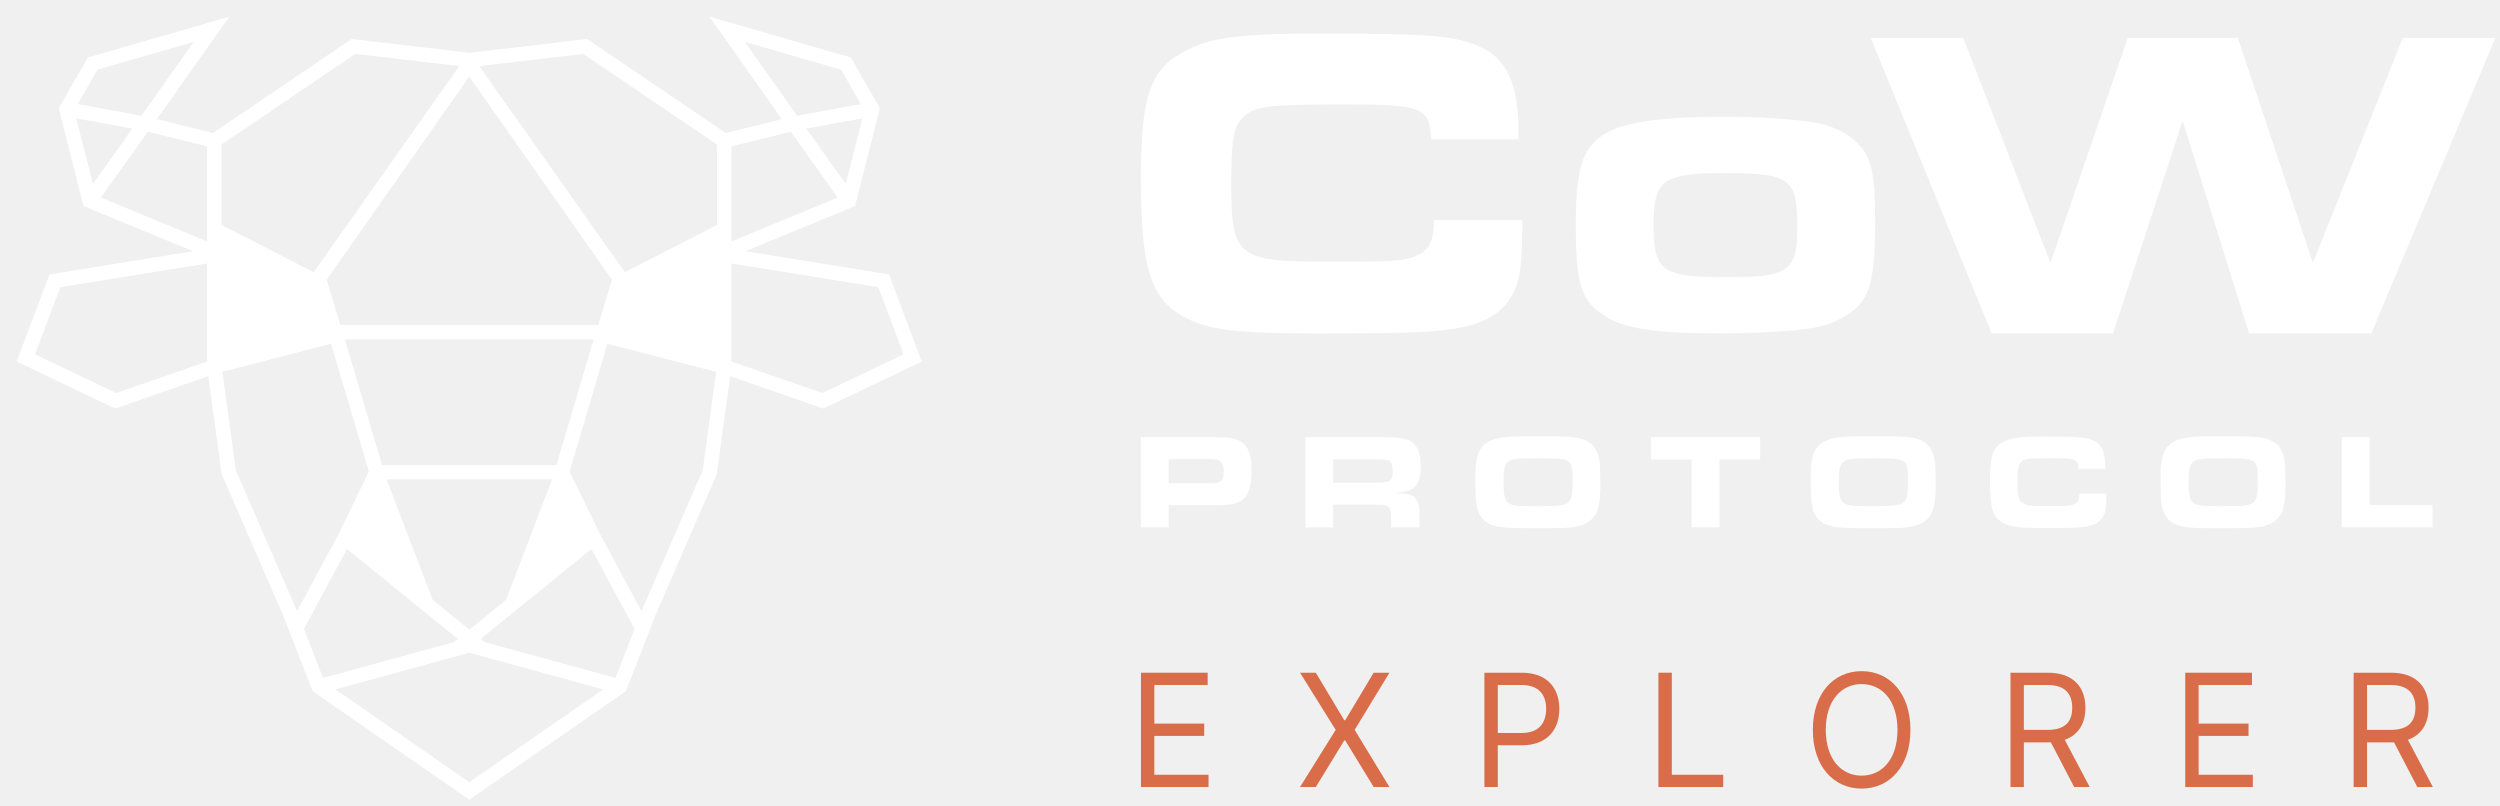
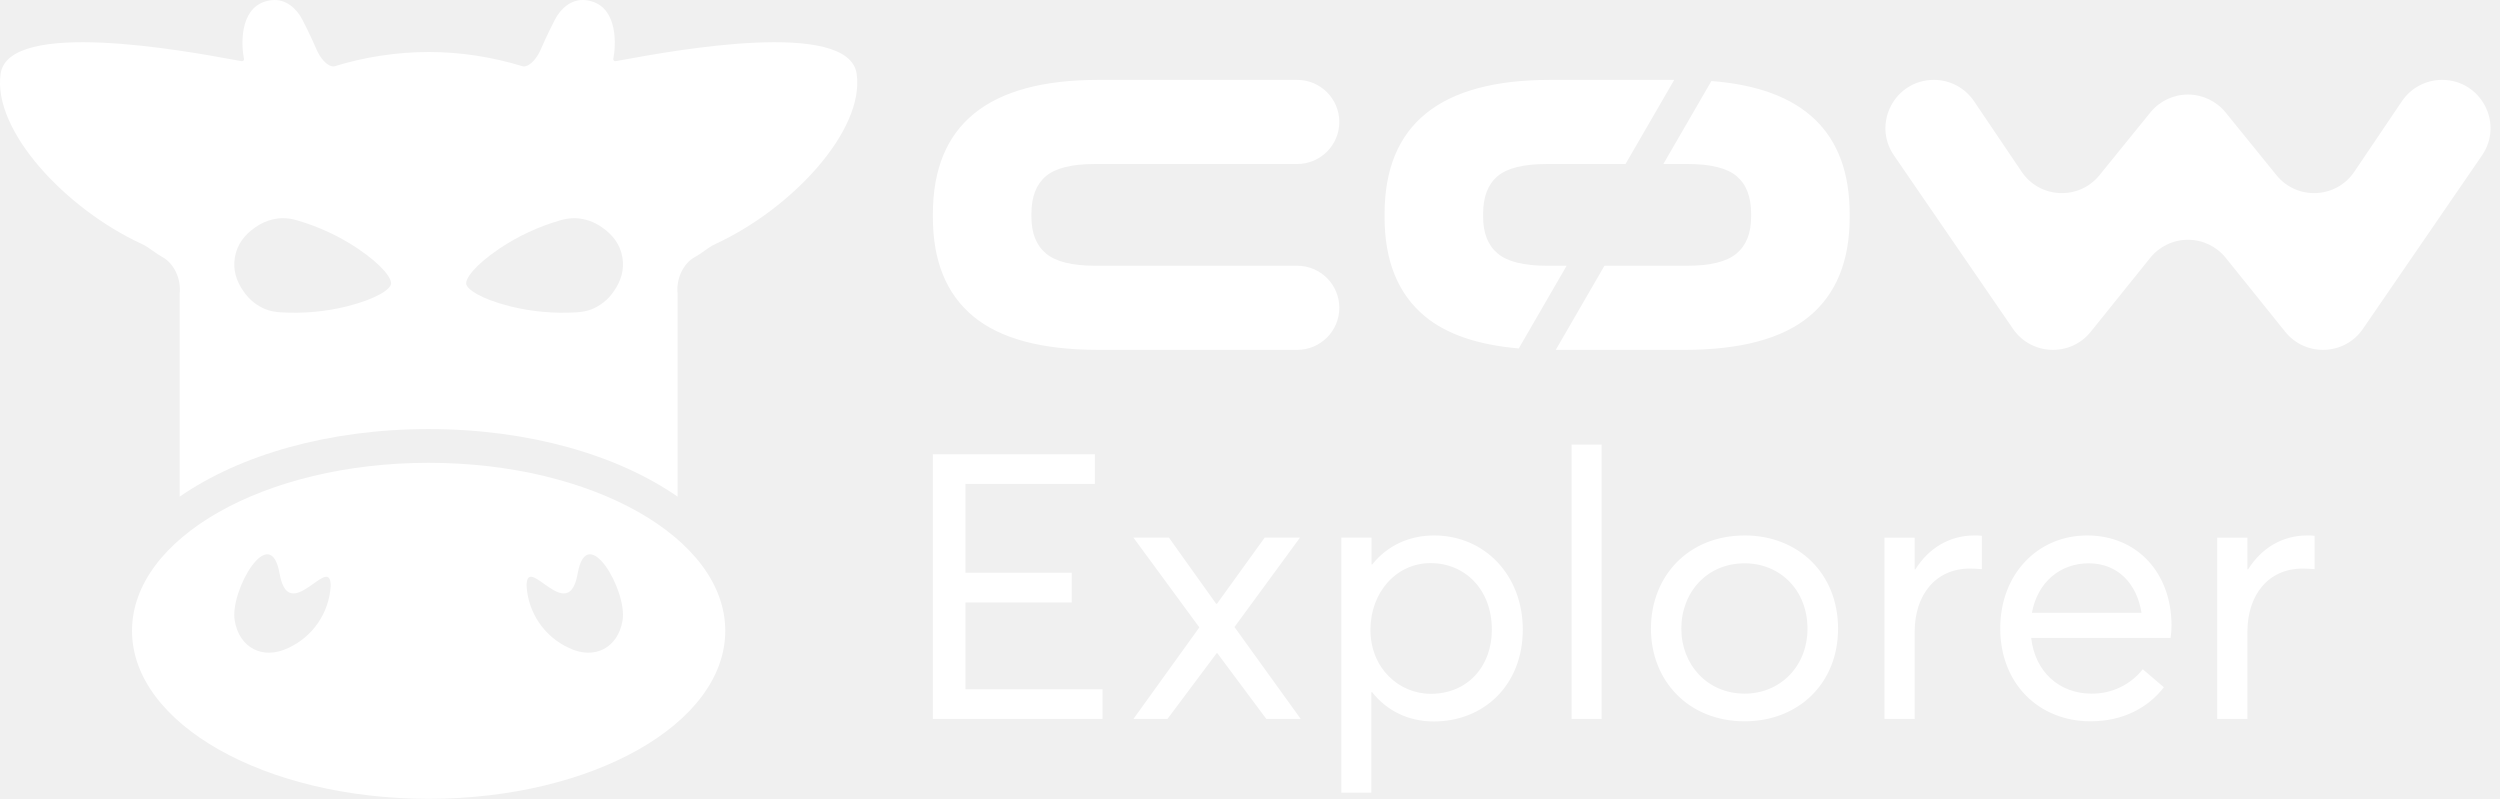
- <svg xmlns="http://www.w3.org/2000/svg" width="149" height="48" viewBox="0 0 149 48" fill="none">
-   <path d="M52.985 16.354L44.423 14.973L50.962 12.276L52.437 6.452L50.712 3.428L42.282 0.996L46.574 7.066L46.599 7.102L43.255 7.927L34.989 2.324L27.975 3.147L20.961 2.324L12.694 7.927L9.351 7.102L9.376 7.066L13.667 0.996L5.238 3.428L3.499 6.452L4.972 12.276L11.51 14.973L2.949 16.354L0.998 21.548L6.867 24.348L12.413 22.418L13.211 28.259L16.86 36.643L18.635 41.192L27.224 47.145L27.954 47.651V47.662H27.96L27.968 47.657L27.975 47.662H27.98V47.651L28.711 47.145L37.3 41.192L39.075 36.643L42.721 28.259L43.518 22.418L49.064 24.348L54.933 21.548L52.985 16.354ZM5.807 4.151L11.545 2.496L8.432 6.899L4.635 6.206L5.807 4.151ZM4.544 7.055L7.888 7.665L5.536 10.961L4.544 7.055ZM12.345 21.544L6.929 23.427L2.088 21.118L3.593 17.115L12.345 15.703V21.544ZM12.345 14.391L6.01 11.777L8.813 7.851L12.34 8.722L12.345 14.391ZM36.474 16.672L35.657 19.374H20.284L19.467 16.672L27.968 4.564L36.474 16.672ZM28.306 27.72H22.771L20.553 20.226H35.383L33.165 27.72H28.306ZM32.908 28.569L30.159 35.752L27.973 37.524L25.786 35.752L23.037 28.569H32.908ZM13.204 13.409V8.613L21.175 3.211L27.337 3.934L27.378 3.938L27.36 3.956L18.696 16.226L13.204 13.409ZM17.661 36.322L14.056 28.031L13.251 22.16L19.732 20.487L21.986 28.108L20.161 31.868L17.703 36.431L17.661 36.322ZM18.115 37.483L20.681 32.723L27.293 38.085L27.07 38.265L19.25 40.406L18.115 37.483ZM27.969 46.62L19.988 41.088L27.969 38.902L35.95 41.088L27.969 46.62ZM36.683 40.405L28.863 38.263L28.64 38.084L35.252 32.721L37.819 37.482L36.683 40.405ZM41.884 28.028L38.278 36.32L38.236 36.428L35.778 31.865L33.948 28.108L36.203 20.487L42.683 22.16L41.884 28.028ZM42.733 13.409L37.24 16.226L28.576 3.956L28.558 3.938L28.599 3.934L34.761 3.211L42.733 8.613V13.409ZM50.404 10.96L48.052 7.664L51.395 7.054L50.404 10.96ZM44.393 2.497L50.131 4.152L51.303 6.207L47.507 6.9L44.393 2.497ZM43.596 8.722L47.129 7.852L49.932 11.778L43.596 14.392V8.722ZM49.013 23.428L43.596 21.545V15.703L52.349 17.115L53.854 21.118L49.013 23.428Z" fill="white" />
-   <path d="M90.737 13.116C90.71 15.679 90.63 16.548 90.254 17.339C89.558 18.844 88.112 19.557 85.326 19.742C84.228 19.848 82.086 19.874 78.524 19.874C73.381 19.874 71.721 19.636 70.277 18.712C68.509 17.604 68 15.755 68 10.528C68 5.881 68.536 4.218 70.411 3.162C72.018 2.238 73.732 2 78.74 2C85.409 2 86.856 2.133 88.382 2.872C89.829 3.585 90.498 5.142 90.498 7.729V8.31H85.302C85.195 6.383 84.793 6.224 80.079 6.224C75.633 6.224 74.83 6.33 74.161 6.911C73.517 7.492 73.383 8.205 73.383 11.056C73.383 15.28 73.785 15.597 79.008 15.597C83.052 15.597 83.641 15.571 84.392 15.254C85.168 14.937 85.463 14.383 85.463 13.116H90.737Z" fill="white" />
-   <path d="M108.165 7.305C109.638 7.568 110.817 8.334 111.298 9.363C111.647 10.129 111.754 11.053 111.754 13.086C111.754 16.915 111.433 17.971 109.959 18.841C109.102 19.369 108.379 19.555 106.719 19.713C105.647 19.792 103.853 19.871 102.567 19.871C98.416 19.871 96.568 19.555 95.389 18.657C94.184 17.76 93.916 16.753 93.916 13.35C93.916 9.762 94.398 8.517 96.085 7.753C97.349 7.198 99.406 6.961 102.782 6.961C104.843 6.964 106.879 7.093 108.165 7.305ZM98.55 13.377C98.55 16.175 99.032 16.518 102.915 16.518C106.638 16.518 107.121 16.175 107.121 13.482C107.121 10.631 106.692 10.315 102.754 10.315C99.112 10.315 98.55 10.736 98.55 13.377Z" fill="white" />
-   <path d="M117.011 2.261L122.207 15.673L126.814 2.261H133.375L137.849 15.673L143.206 2.261H148.723L141.33 19.871H134.049L130.086 7.201L125.934 19.871H118.703L111.496 2.261H117.011Z" fill="white" />
-   <path d="M68 26.057H72.168C73.222 26.057 73.492 26.089 73.835 26.258C74.383 26.524 74.587 27.015 74.587 28.03C74.587 29.045 74.399 29.585 73.95 29.861C73.631 30.055 73.263 30.111 72.315 30.111H69.651V31.429H68V26.057ZM72.062 28.804C72.74 28.804 72.936 28.657 72.936 28.151C72.936 27.507 72.773 27.362 72.062 27.362H69.651V28.804H72.062Z" fill="white" />
-   <path d="M77.807 26.057H82.506C83.291 26.057 83.659 26.105 83.977 26.25C84.451 26.47 84.672 26.959 84.672 27.797C84.672 28.377 84.566 28.763 84.329 29.013C84.141 29.206 83.888 29.287 83.152 29.392C83.275 29.4 83.381 29.408 83.422 29.408C83.994 29.44 84.206 29.505 84.37 29.701C84.533 29.897 84.599 30.128 84.599 30.587V31.433H82.915V30.764C82.915 30.458 82.858 30.289 82.711 30.184C82.58 30.096 82.449 30.079 82 30.079H79.458V31.433H77.807V26.057ZM82.049 28.766C82.85 28.766 83.005 28.67 83.005 28.138C83.005 27.792 82.972 27.647 82.866 27.534C82.743 27.405 82.604 27.381 82.106 27.381H79.458V28.766H82.049Z" fill="white" />
-   <path d="M93.966 26.083C94.808 26.236 95.217 26.663 95.331 27.525C95.364 27.742 95.38 28.177 95.38 28.83C95.38 30.127 95.241 30.651 94.775 31.027C94.449 31.301 93.991 31.43 93.198 31.462C92.901 31.478 92.177 31.486 91.645 31.486C90.346 31.486 89.684 31.462 89.357 31.398C88.752 31.293 88.401 31.067 88.197 30.672C87.992 30.278 87.935 29.883 87.935 28.707C87.935 27.805 87.951 27.579 88.049 27.216C88.205 26.645 88.523 26.338 89.136 26.161C89.594 26.032 90.093 26 91.531 26C93.098 26.002 93.58 26.018 93.966 26.083ZM89.897 27.509C89.674 27.678 89.61 27.944 89.61 28.717C89.61 29.506 89.676 29.797 89.88 29.962C90.103 30.139 90.371 30.172 91.621 30.172C93.051 30.172 93.345 30.123 93.533 29.865C93.689 29.672 93.729 29.398 93.729 28.681C93.729 27.328 93.705 27.312 91.662 27.312C90.442 27.315 90.107 27.356 89.894 27.509H89.897Z" fill="white" />
-   <path d="M100.821 27.387H98.394V26.057H104.908V27.386H102.48V31.43H100.821V27.387Z" fill="white" />
-   <path d="M113.952 26.083C114.794 26.236 115.202 26.663 115.317 27.525C115.349 27.742 115.365 28.177 115.365 28.83C115.365 30.127 115.226 30.651 114.76 31.027C114.433 31.301 113.976 31.43 113.183 31.462C112.886 31.478 112.161 31.486 111.63 31.486C110.331 31.486 109.669 31.462 109.342 31.398C108.737 31.293 108.386 31.067 108.181 30.672C107.977 30.278 107.92 29.883 107.92 28.707C107.92 27.805 107.936 27.579 108.034 27.216C108.19 26.645 108.508 26.338 109.121 26.161C109.579 26.032 110.077 26 111.516 26C113.087 26.002 113.569 26.018 113.952 26.083ZM109.881 27.509C109.658 27.678 109.595 27.944 109.595 28.717C109.595 29.506 109.661 29.797 109.865 29.962C110.088 30.139 110.355 30.172 111.606 30.172C113.036 30.172 113.33 30.123 113.519 29.865C113.673 29.672 113.714 29.398 113.714 28.681C113.714 27.328 113.69 27.312 111.647 27.312C110.431 27.315 110.096 27.356 109.884 27.509H109.881Z" fill="white" />
-   <path d="M125.543 29.41C125.534 30.191 125.51 30.457 125.394 30.698C125.181 31.158 124.74 31.375 123.89 31.431C123.555 31.463 122.901 31.471 121.814 31.471C120.245 31.471 119.739 31.398 119.297 31.117C118.758 30.778 118.603 30.214 118.603 28.619C118.603 27.201 118.766 26.694 119.338 26.372C119.828 26.09 120.351 26.017 121.88 26.017C123.915 26.017 124.356 26.058 124.822 26.283C125.263 26.503 125.467 26.976 125.467 27.765V27.943H123.882C123.849 27.357 123.727 27.306 122.288 27.306C120.932 27.306 120.687 27.338 120.482 27.516C120.278 27.693 120.245 27.91 120.245 28.78C120.245 30.069 120.368 30.166 121.961 30.166C123.196 30.166 123.373 30.158 123.604 30.061C123.835 29.965 123.931 29.796 123.931 29.409L125.543 29.41Z" fill="white" />
-   <path d="M134.802 26.083C135.644 26.236 136.052 26.663 136.167 27.525C136.199 27.742 136.216 28.177 136.216 28.83C136.216 30.127 136.077 30.651 135.611 31.027C135.284 31.301 134.826 31.43 134.034 31.462C133.736 31.478 133.012 31.486 132.481 31.486C131.181 31.486 130.519 31.462 130.193 31.398C129.588 31.293 129.236 31.067 129.032 30.672C128.828 30.278 128.771 29.883 128.771 28.707C128.771 27.805 128.787 27.579 128.885 27.216C129.04 26.645 129.359 26.338 129.972 26.161C130.43 26.032 130.928 26 132.366 26C133.938 26.002 134.418 26.018 134.802 26.083ZM130.732 27.509C130.509 27.678 130.446 27.944 130.446 28.717C130.446 29.506 130.511 29.797 130.716 29.962C130.938 30.139 131.206 30.172 132.456 30.172C133.887 30.172 134.181 30.123 134.369 29.865C134.524 29.672 134.565 29.398 134.565 28.681C134.565 27.328 134.54 27.312 132.497 27.312C131.279 27.315 130.944 27.356 130.732 27.509Z" fill="white" />
-   <path d="M139.566 26.057H141.225V30.101H144.977V31.43H139.566V26.057Z" fill="white" />
-   <path d="M68 46.907H72.028V46.175H68.798V43.859H71.771V43.127H68.798V40.825H71.977V40.093H68V46.907Z" fill="#D96D49" />
-   <path d="M78.422 40.093H77.482L79.606 43.5L77.482 46.907H78.422L80.121 44.126H80.172L81.871 46.907H82.811L80.739 43.5L82.811 40.093H81.871L80.172 42.928H80.121L78.422 40.093Z" fill="#D96D49" />
-   <path d="M88.47 46.907H89.268V44.418H90.709C92.244 44.418 92.936 43.453 92.936 42.249C92.936 41.045 92.244 40.093 90.696 40.093H88.47V46.907ZM89.268 43.686V40.825H90.671C91.742 40.825 92.15 41.431 92.15 42.249C92.15 43.068 91.742 43.686 90.683 43.686H89.268Z" fill="#D96D49" />
-   <path d="M98.842 46.907H102.703V46.175H99.64V40.093H98.842V46.907Z" fill="#D96D49" />
-   <path d="M113.862 43.5C113.862 41.344 112.64 40 110.954 40C109.268 40 108.045 41.344 108.045 43.5C108.045 45.656 109.268 47 110.954 47C112.64 47 113.862 45.656 113.862 43.5ZM113.09 43.5C113.09 45.27 112.151 46.228 110.954 46.228C109.757 46.228 108.817 45.27 108.817 43.5C108.817 41.73 109.757 40.772 110.954 40.772C112.151 40.772 113.09 41.73 113.09 43.5Z" fill="#D96D49" />
-   <path d="M119.825 46.907H120.623V44.245H122.064C122.122 44.245 122.177 44.245 122.231 44.242L123.621 46.907H124.548L123.058 44.092C123.898 43.796 124.291 43.087 124.291 42.182C124.291 40.978 123.596 40.093 122.051 40.093H119.825V46.907ZM120.623 43.5V40.825H122.025C123.094 40.825 123.505 41.364 123.505 42.182C123.505 43.001 123.094 43.5 122.038 43.5H120.623Z" fill="#D96D49" />
-   <path d="M130.241 46.907H134.269V46.175H131.039V43.859H134.012V43.127H131.039V40.825H134.218V40.093H130.241V46.907Z" fill="#D96D49" />
-   <path d="M140.277 46.907H141.075V44.245H142.516C142.574 44.245 142.629 44.245 142.683 44.242L144.073 46.907H145L143.51 44.092C144.35 43.796 144.743 43.087 144.743 42.182C144.743 40.978 144.048 40.093 142.503 40.093H140.277V46.907ZM141.075 43.5V40.825H142.478C143.546 40.825 143.958 41.364 143.958 42.182C143.958 43.001 143.546 43.5 142.49 43.5H141.075Z" fill="#D96D49" />
+ <svg xmlns="http://www.w3.org/2000/svg" fill="none" height="54" width="169">
+   <g fill="#fff">
+     <path clip-rule="evenodd" d="m42.206 4.03c3.2-.588 15.17-2.786 15.704.96.546 3.836-4.387 9.126-9.548 11.504-.272.125-.513.297-.755.47-.201.144-.402.288-.622.405-.812.435-1.296 1.52-1.177 2.499v13.706c-4.07-2.816-10.052-4.568-16.832-4.568s-12.762 1.752-16.832 4.568v-13.706c.119-.979-.366-2.064-1.178-2.499a5.723 5.723 0 0 1 -.62-.404c-.242-.173-.484-.346-.757-.471-5.161-2.378-10.093-7.668-9.548-11.504.534-3.746 12.507-1.548 15.705-.96.254.046.453.083.587.105.092.016.179-.062.16-.153-.184-.906-.317-3.356 1.448-3.886 1.128-.34 1.872.286 2.313.918.198.284.79 1.509 1.157 2.36.198.459.66 1.13 1.166 1.118a21.77 21.77 0 0 1 6.399-.977c2.136 0 4.272.326 6.398.977.507.012.968-.66 1.167-1.119.367-.85.959-2.075 1.156-2.359.442-.632 1.186-1.258 2.314-.918 1.764.53 1.631 2.98 1.447 3.886-.018.09.068.169.16.153.134-.022.334-.059.588-.106zm-15.772 15.172c.06-.347-.508-1.226-2.278-2.42a14.76 14.76 0 0 0 -4.06-1.883 3.329 3.329 0 0 0 -1.042-.15c-.643.024-1.26.24-1.8.622-.721.492-1.22 1.15-1.371 2-.155.85.086 1.637.593 2.343.374.54.878.951 1.474 1.19.327.13.68.188 1.032.21 1.499.091 3.013-.043 4.47-.403 2.078-.527 2.917-1.163 2.982-1.509zm13.567 1.702a3.267 3.267 0 0 0 1.475-1.19c.506-.706.747-1.492.593-2.342-.15-.85-.65-1.509-1.372-2.001a3.312 3.312 0 0 0 -1.8-.622 3.329 3.329 0 0 0 -1.042.15 14.755 14.755 0 0 0 -4.06 1.882c-1.77 1.195-2.336 2.074-2.278 2.421.066.346.904.982 2.983 1.509 1.456.36 2.97.494 4.47.403.351-.022.705-.08 1.031-.21z" fill-rule="evenodd" />
+     <path clip-rule="evenodd" d="m8.924 42.643c0-6.272 8.977-11.357 20.052-11.357 11.074 0 20.052 5.085 20.052 11.357s-8.977 11.357-20.052 11.357-20.052-5.084-20.052-11.357zm6.94-.707c.307 1.868 1.905 2.691 3.62 1.868a4.93 4.93 0 0 0 2.872-4.21c-.008-.963-.526-.593-1.166-.137-.855.61-1.928 1.376-2.29-.681-.63-3.596-3.371 1.16-3.035 3.16zm22.602 1.868c1.716.823 3.314 0 3.62-1.868.336-2-2.405-6.756-3.036-3.16-.36 2.057-1.434 1.291-2.29.68-.639-.456-1.157-.825-1.164.138a4.927 4.927 0 0 0 2.87 4.21z" fill-rule="evenodd" />
+     <path d="m70.695 11.915c.648-.552 1.758-.828 3.331-.828h13.66a2.847 2.847 0 0 0 2.852-2.843 2.848 2.848 0 0 0 -2.852-2.844h-13.426c-7.465 0-11.197 3.025-11.197 9.074v.207c0 2.964.91 5.2 2.734 6.708 1.823 1.508 4.644 2.262 8.463 2.262h13.427a2.847 2.847 0 0 0 2.852-2.843 2.848 2.848 0 0 0 -2.852-2.844h-13.66c-1.555 0-2.661-.276-3.318-.827-.657-.552-.985-1.379-.985-2.482v-.207c0-1.138.324-1.982.972-2.533zm44.995-6.438-3.248 5.61h1.631c1.572 0 2.683.277 3.331.828.648.552.972 1.396.972 2.533v.207c0 1.103-.329 1.93-.985 2.482-.657.552-1.763.827-3.318.827h-5.612l-3.292 5.688h8.671c3.818 0 6.639-.754 8.463-2.263 1.823-1.508 2.735-3.744 2.735-6.708v-.207c0-5.524-3.123-8.517-9.348-8.997zm-5.805 5.61 3.293-5.687h-8.383c-7.465 0-11.198 3.025-11.198 9.074v.207c0 2.964.911 5.2 2.735 6.708 1.464 1.212 3.584 1.928 6.336 2.166l3.237-5.591h-1.343c-1.555 0-2.662-.276-3.318-.827-.657-.552-.985-1.379-.985-2.482v-.207c0-1.138.324-1.982.972-2.533.648-.552 1.758-.828 3.331-.828m60.523-5.687c-1.089 0-2.106.54-2.714 1.44l-3.223 4.774c-1.229 1.82-3.873 1.936-5.257.23l-3.44-4.242a3.277 3.277 0 0 0 -5.087 0l-3.44 4.242c-1.384 1.706-4.028 1.59-5.257-.23l-3.223-4.774a3.274 3.274 0 0 0 -2.714-1.44c-2.631 0-4.185 2.94-2.699 5.105l8.05 11.727c1.24 1.806 3.877 1.906 5.251.198l4.024-5.001a3.277 3.277 0 0 1 5.103 0l4.024 5.002c1.374 1.707 4.011 1.607 5.251-.2l8.05-11.726c1.486-2.165-.068-5.105-2.699-5.105zm-102.023 43.2h11.468v-2.006h-9.266v-5.869h7.186v-2.006h-7.186v-6.004h8.749v-2.006h-10.953v17.891zm22.542 0h2.325l-4.479-6.214 4.43-6.042h-2.387l-3.224 4.467h-.061l-3.187-4.467h-2.4l4.455 6.067-4.456 6.189h2.301l3.323-4.442h.049l3.31 4.442zm11.332-12.403c-1.66 0-3.15.677-4.17 1.956h-.05v-1.809h-2.043v17.24h2.03v-6.794h.05c.984 1.243 2.436 1.981 4.171 1.981 3.384 0 6.017-2.46 6.017-6.214 0-3.63-2.535-6.361-6.005-6.361zm-.209 10.705c-2.166 0-4.085-1.735-4.085-4.331 0-2.523 1.747-4.504 4.06-4.504 2.326 0 4.147 1.772 4.147 4.504 0 2.473-1.636 4.331-4.134 4.331zm9.512 1.698h2.03v-18.543h-2.03zm11.701.16c3.618 0 6.313-2.547 6.313-6.263 0-3.74-2.695-6.3-6.313-6.3-3.802 0-6.336 2.744-6.336 6.3 0 3.519 2.534 6.263 6.336 6.263zm0-1.87c-2.534 0-4.282-1.97-4.282-4.393 0-2.449 1.723-4.417 4.282-4.417 2.375 0 4.246 1.796 4.246 4.417 0 2.584-1.883 4.393-4.246 4.393zm15.529-10.693c-1.661 0-3.076.837-3.987 2.288h-.049v-2.14h-2.043v12.255h2.043v-5.906c0-2.461 1.403-4.258 3.728-4.258.21 0 .517.013.812.037v-2.252c-.147-.024-.319-.024-.504-.024zm13.326 6.091c0-3.52-2.289-6.091-5.709-6.091-3.31 0-5.87 2.584-5.87 6.288 0 3.74 2.621 6.275 6.103 6.275 2.24 0 3.913-.947 4.959-2.301l-1.427-1.218a4.344 4.344 0 0 1 -3.458 1.649c-2.202 0-3.827-1.49-4.085-3.766h9.425c.013-.073.062-.516.062-.836zm-5.599-4.208c1.944 0 3.249 1.34 3.569 3.346h-7.408c.382-2.08 1.92-3.346 3.839-3.346zm14.766-1.883c-1.661 0-3.076.837-3.987 2.288h-.049v-2.14h-2.043v12.255h2.043v-5.906c0-2.461 1.403-4.258 3.728-4.258.21 0 .517.013.812.037v-2.252c-.147-.024-.319-.024-.504-.024z" />
+   </g>
</svg>
